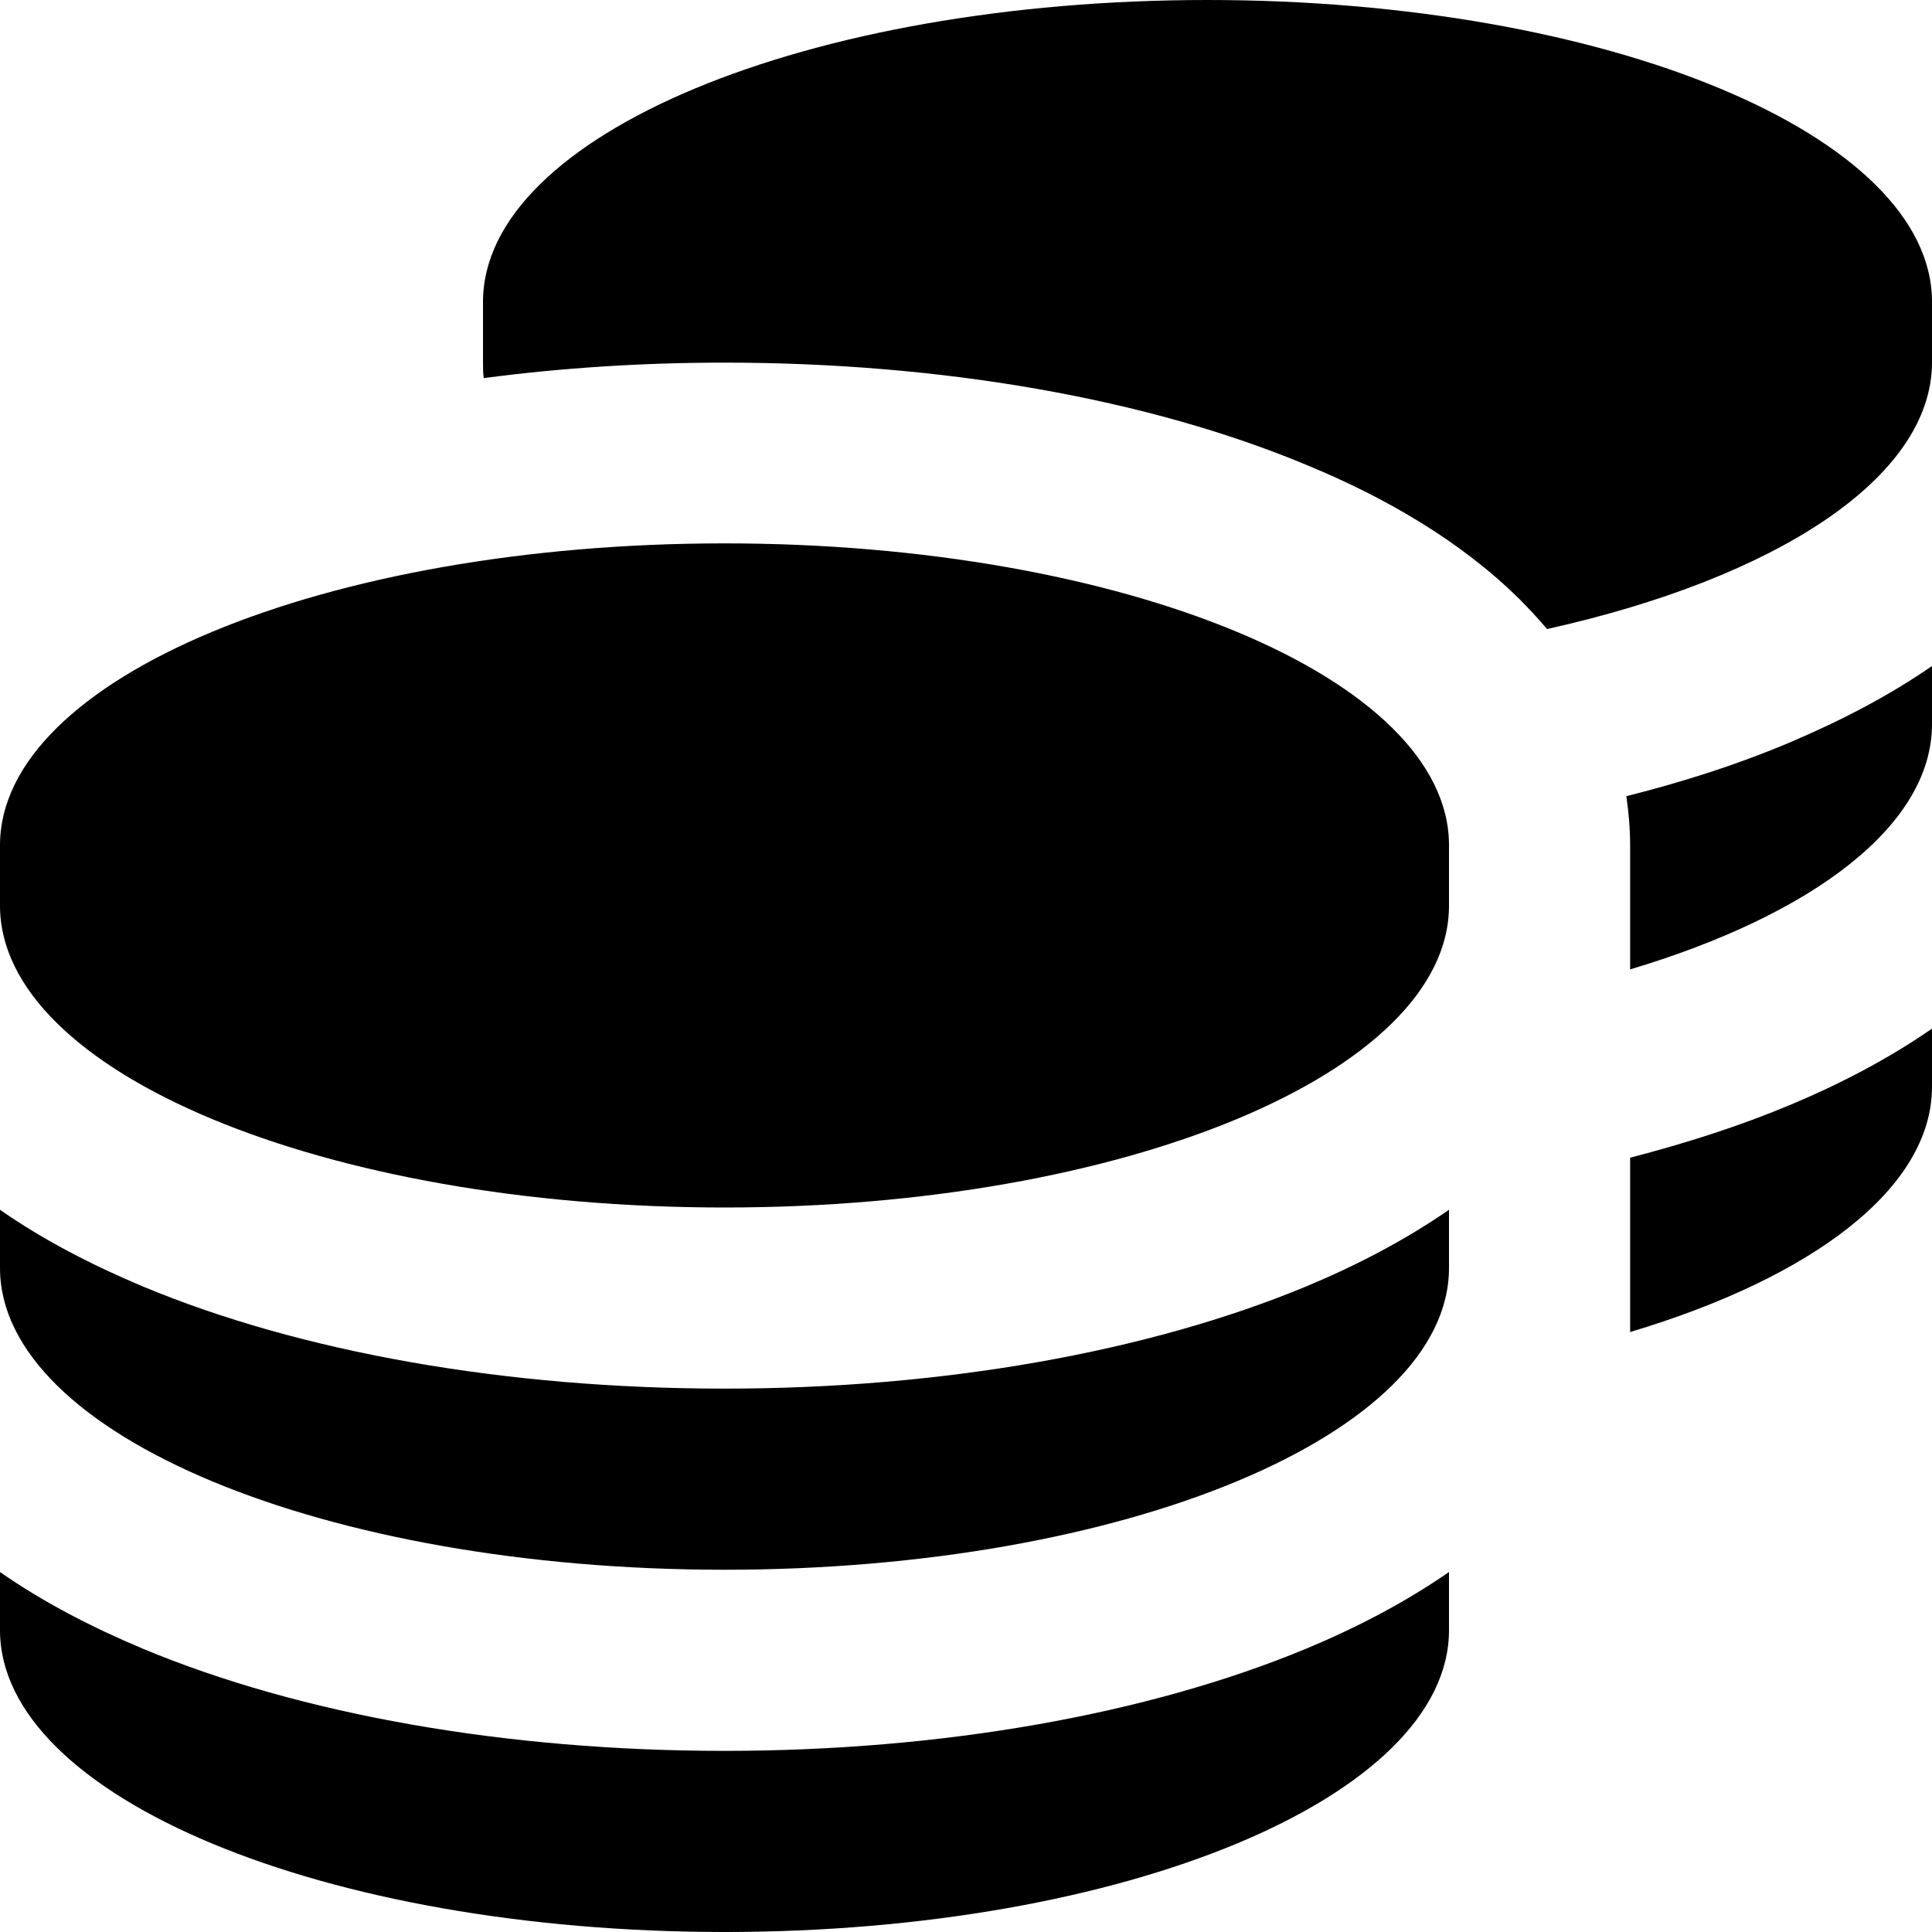
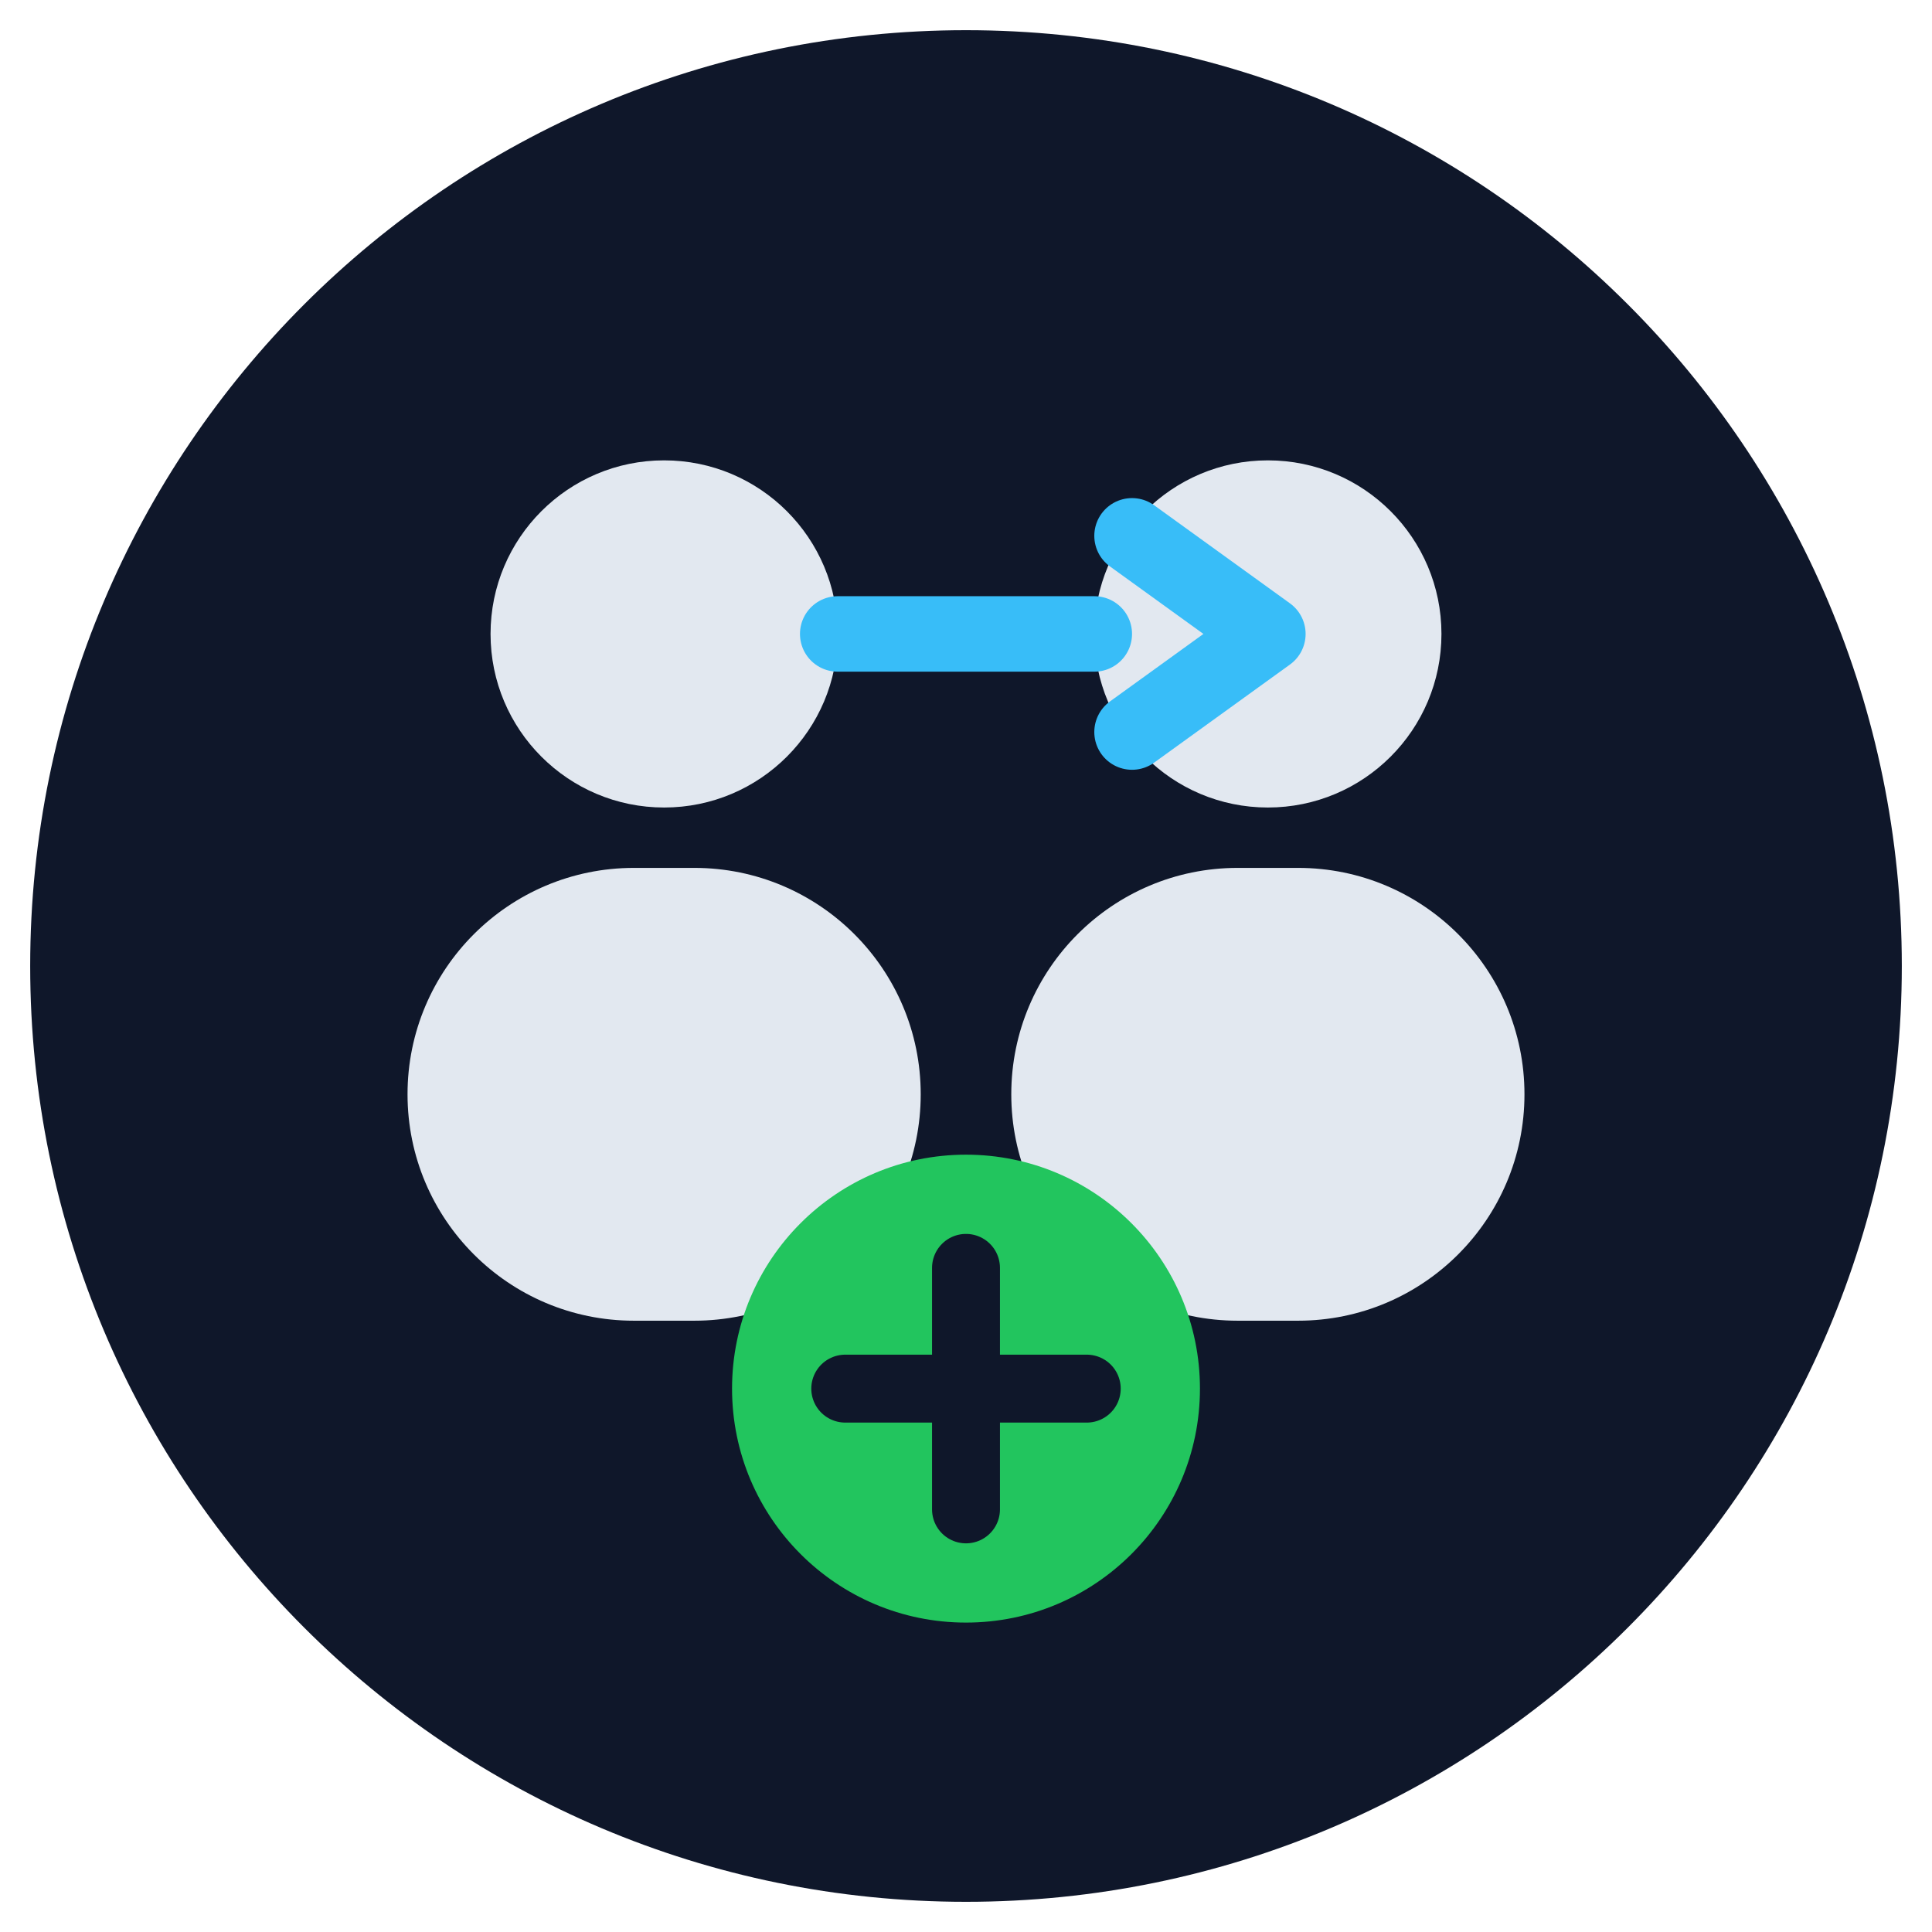
<svg xmlns="http://www.w3.org/2000/svg" viewBox="0 0 512 512">
-   <path d="M128 96l0-16c0-44.2 86-80 192-80S512 35.8 512 80l0 16c0 30.6-41.3 57.2-102 70.7-2.4-2.8-4.9-5.5-7.4-8-15.5-15.3-35.5-26.9-56.4-35.5-41.9-17.5-96.5-27.1-154.2-27.1-21.9 0-43.3 1.4-63.8 4.1-.2-1.3-.2-2.7-.2-4.1zM432 353l0-46.2c15.1-3.9 29.3-8.5 42.2-13.9 13.2-5.5 26.1-12.2 37.8-20.3l0 15.4c0 26.8-31.5 50.5-80 65zm0-96l0-33c0-4.5-.4-8.8-1-13 15.5-3.9 30-8.6 43.2-14.2s26.1-12.2 37.8-20.3l0 15.4c0 26.8-31.5 50.5-80 65zM0 240l0-16c0-44.2 86-80 192-80s192 35.8 192 80l0 16c0 44.2-86 80-192 80S0 284.2 0 240zm384 96c0 44.2-86 80-192 80S0 380.2 0 336l0-15.4c11.6 8.1 24.5 14.7 37.8 20.3 41.9 17.5 96.5 27.1 154.2 27.1s112.3-9.7 154.2-27.1c13.2-5.5 26.1-12.2 37.8-20.3l0 15.4zm0 80.6l0 15.4c0 44.2-86 80-192 80S0 476.2 0 432l0-15.4c11.6 8.1 24.5 14.7 37.8 20.3 41.9 17.5 96.5 27.1 154.2 27.1s112.3-9.7 154.2-27.1c13.2-5.5 26.1-12.2 37.8-20.3z" />
+   <circle cx="256" cy="256" r="248" fill="#0f172a" />
+   <circle cx="176" cy="168" r="46" fill="#e2e8f0" />
+   <circle cx="336" cy="168" r="46" fill="#e2e8f0" />
+   <rect x="108" y="230" width="136" height="120" rx="60" fill="#e2e8f0" />
+   <rect x="268" y="230" width="136" height="120" rx="60" fill="#e2e8f0" />
+   <path d="M222 168h68" stroke="#38bdf8" stroke-width="20" stroke-linecap="round" />
+   <path d="M300 142l36 26-36 26" fill="none" stroke="#38bdf8" stroke-width="20" stroke-linecap="round" stroke-linejoin="round" />
+   <circle cx="256" cy="368" r="62" fill="#22c55e" />
+   <path d="M256 336v64M224 368h64" stroke="#0f172a" stroke-width="18" stroke-linecap="round" />
</svg>
